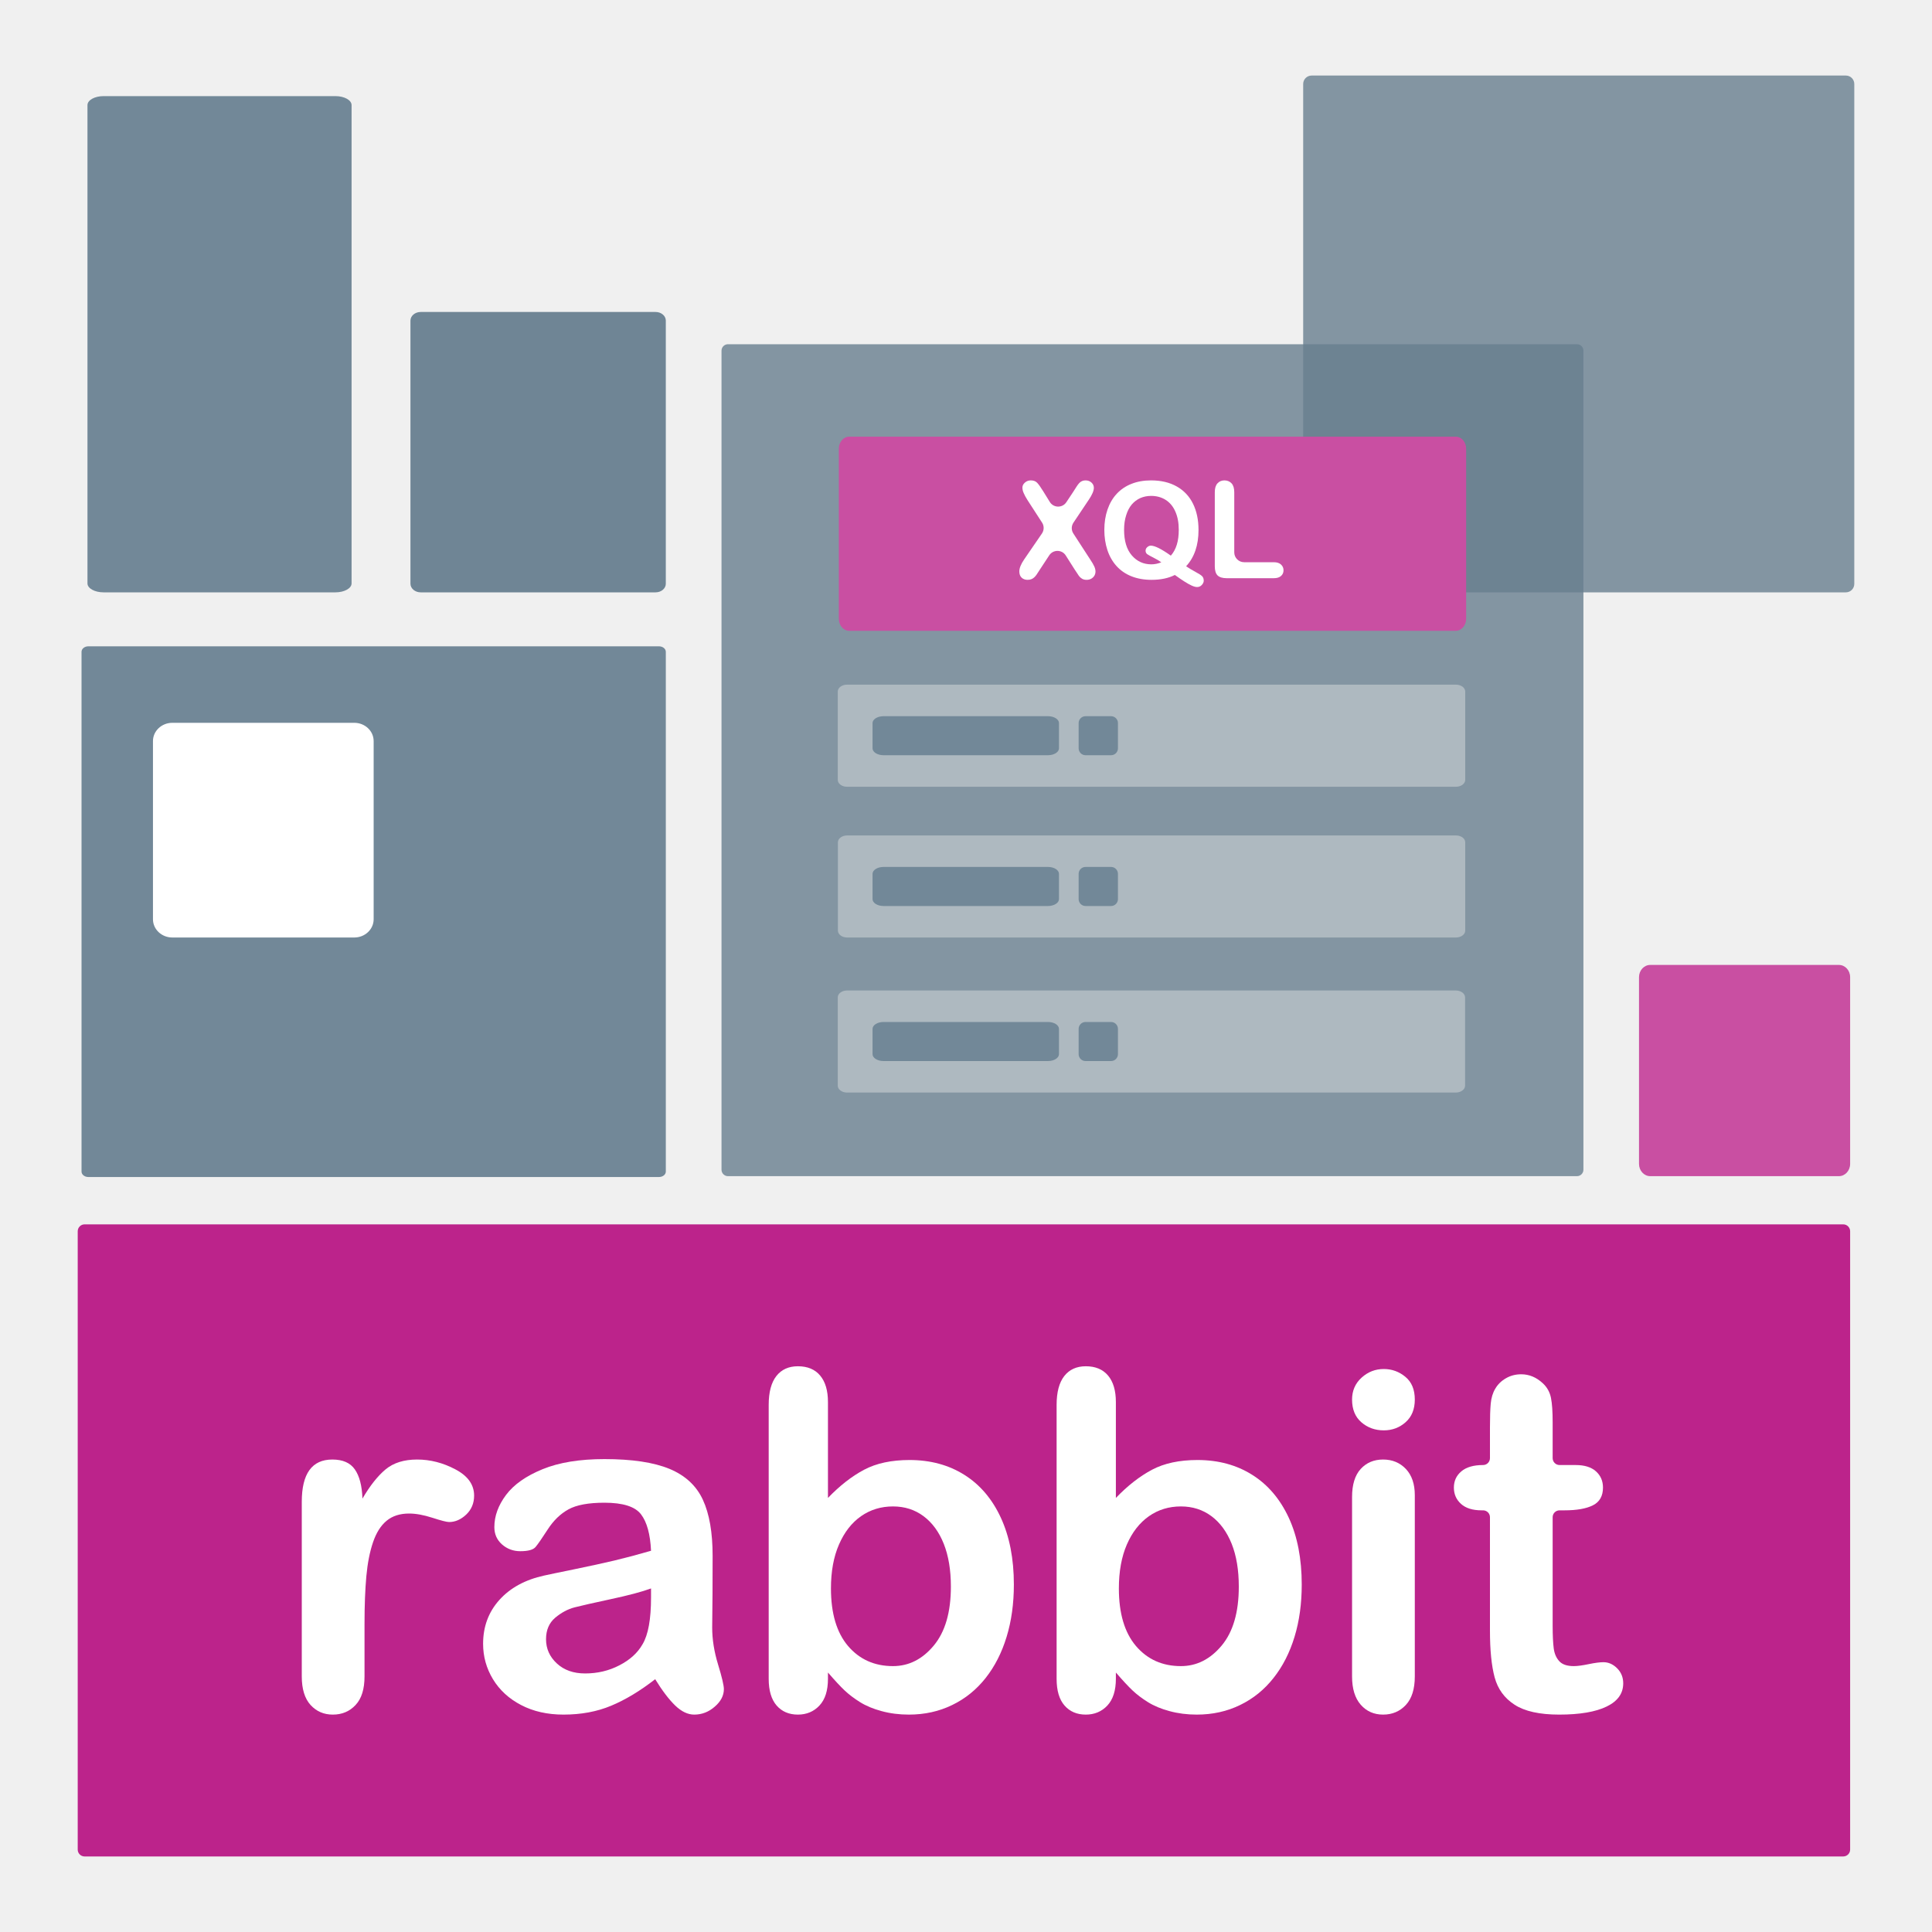
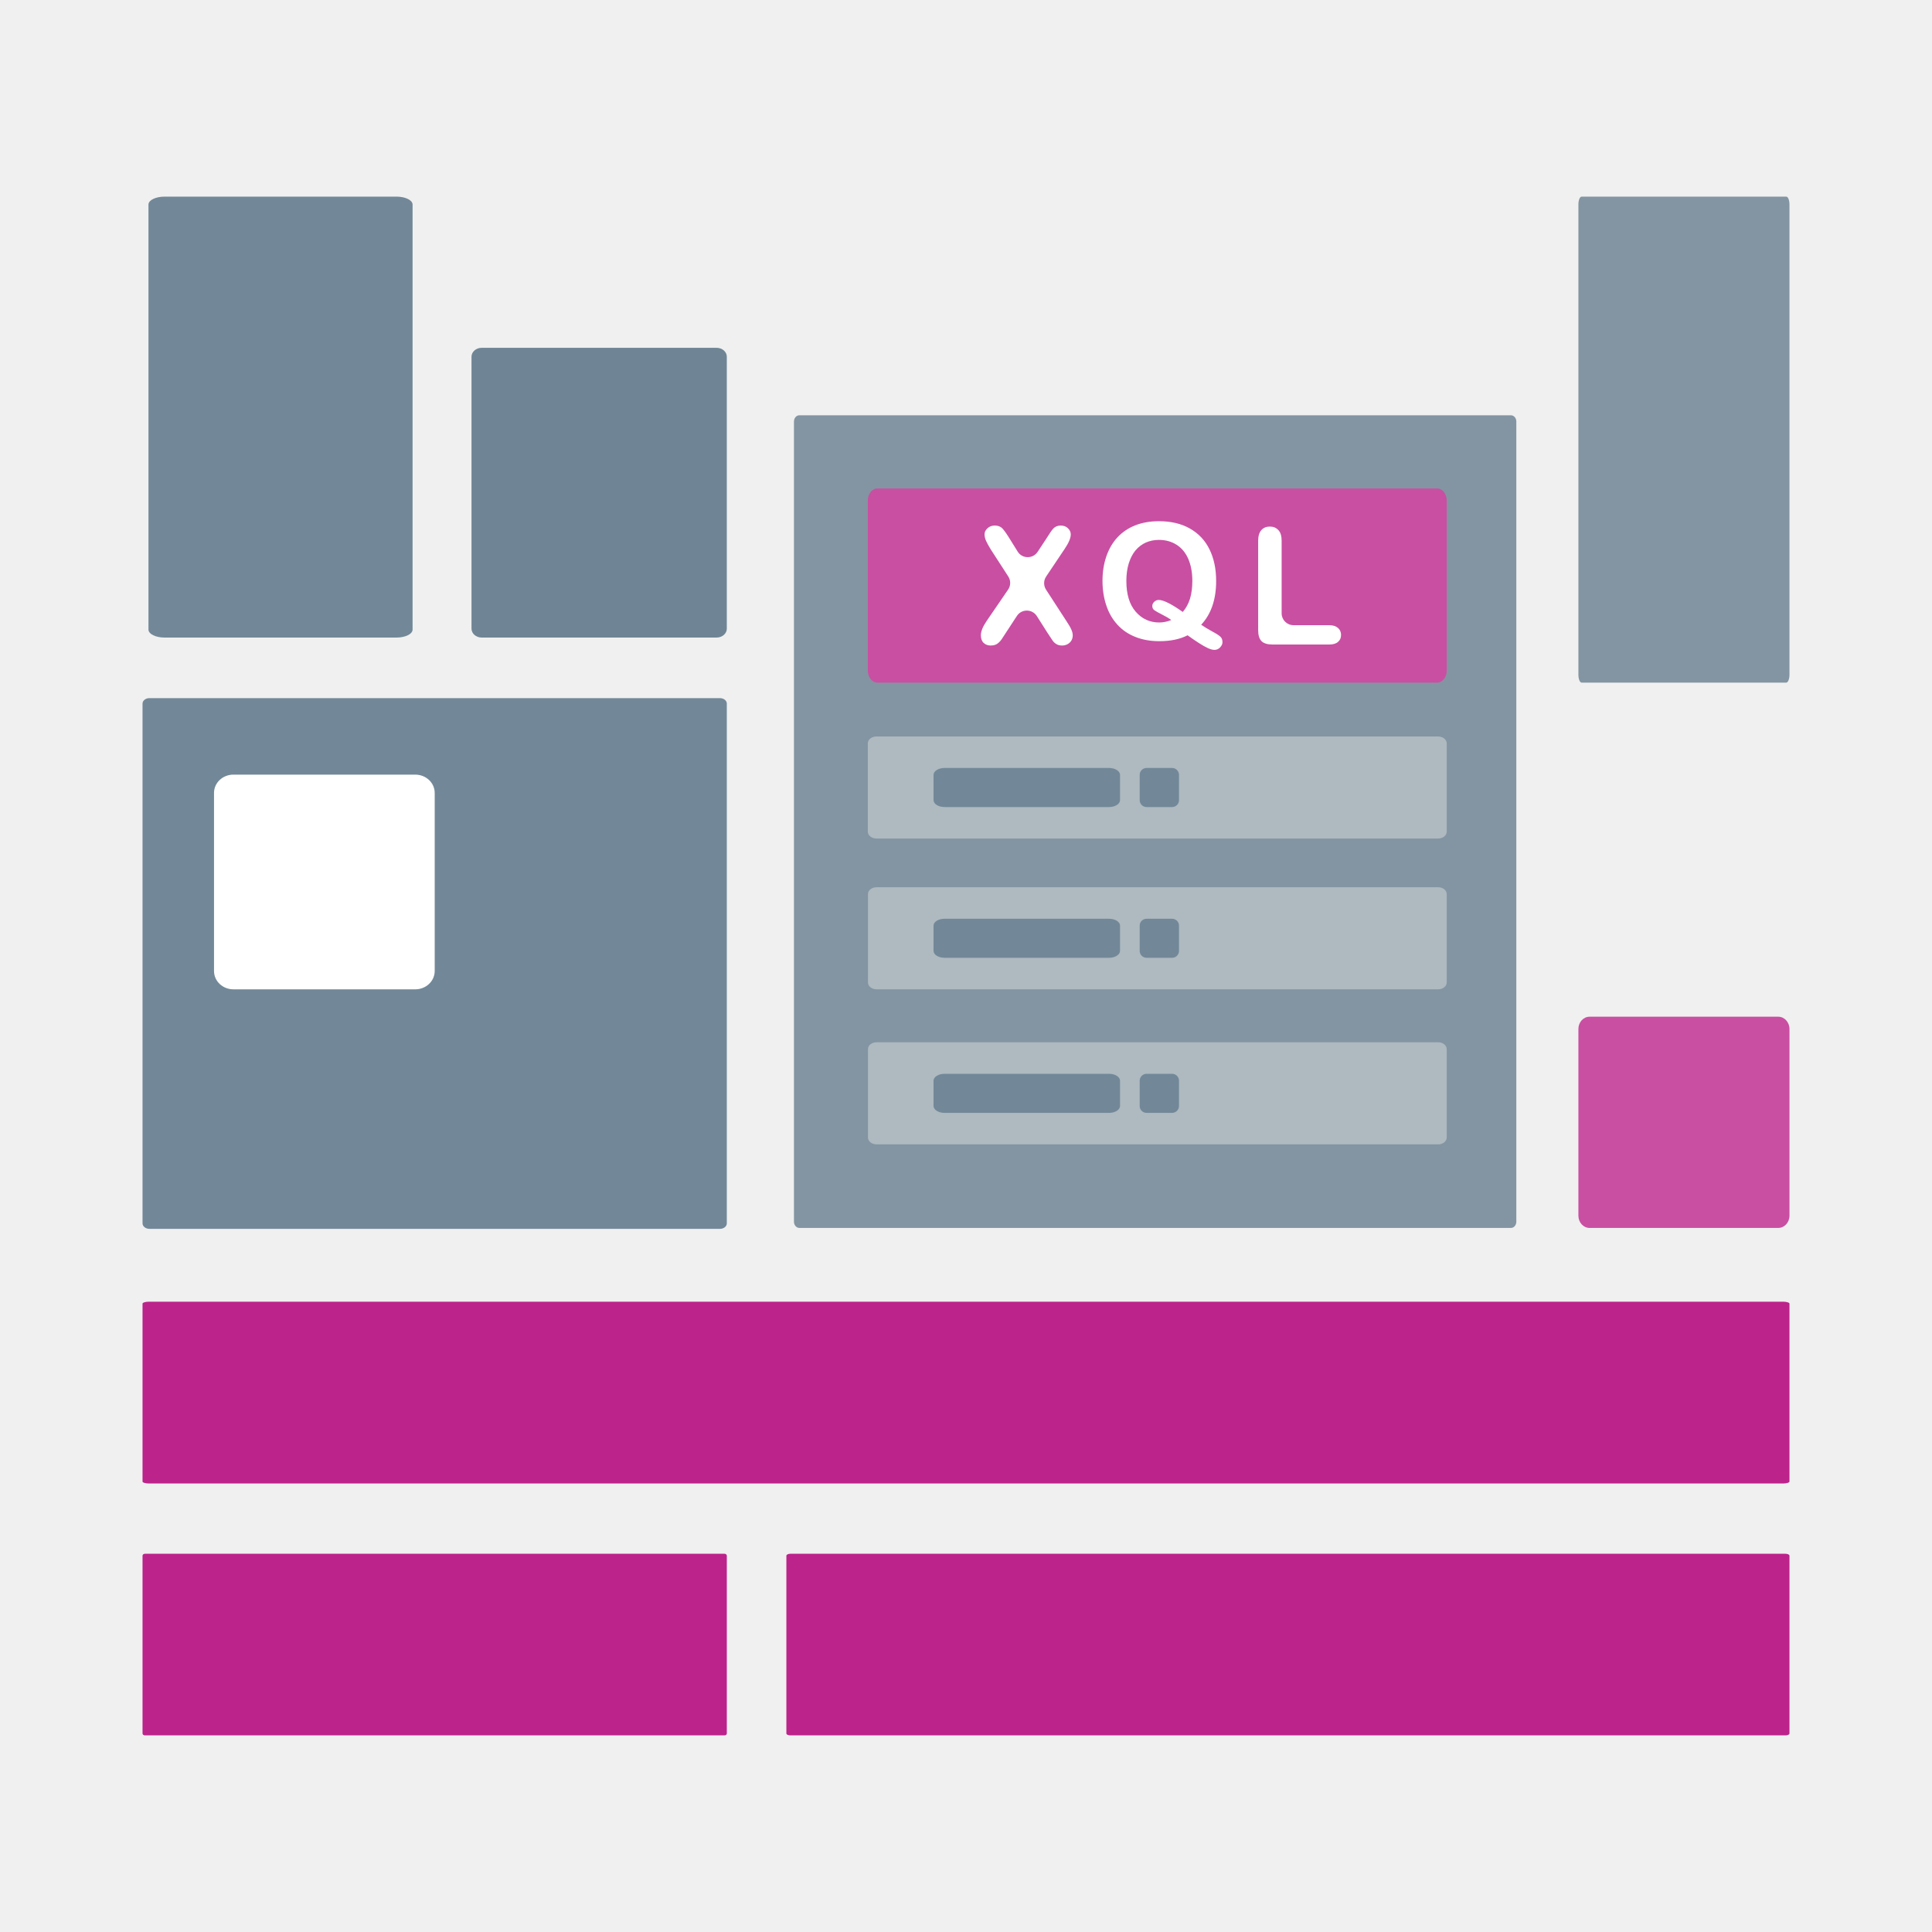
<svg xmlns="http://www.w3.org/2000/svg" height="40.0pt" stroke-miterlimit="10" style="fill-rule:nonzero;clip-rule:evenodd;stroke-linecap:round;stroke-linejoin:round;" version="1.1" viewBox="0 0 40 40" width="40.0pt" xml:space="preserve">
  <defs />
  <g id="图层-1">
-     <path d="M26.981 1.739C26.981 1.642 27.059 1.564 27.157 1.564L38.216 1.564C38.313 1.564 38.391 1.642 38.391 1.739L38.391 12.089C38.391 12.186 38.313 12.264 38.216 12.264L27.157 12.264C27.059 12.264 26.981 12.186 26.981 12.089L26.981 1.739Z" fill="#687f8f" fill-opacity="0.8" fill-rule="nonzero" opacity="1" stroke="none" />
-     <path d="M14.938 7.26C14.938 7.187 14.998 7.127 15.071 7.127L32.65 7.127C32.724 7.127 32.783 7.187 32.783 7.26L32.783 24.218C32.783 24.291 32.724 24.351 32.65 24.351L15.071 24.351C14.998 24.351 14.938 24.291 14.938 24.218L14.938 7.26Z" fill="#687f8f" fill-opacity="0.8" fill-rule="nonzero" opacity="1" stroke="none" />
-     <path d="M1.609 25.492C1.609 25.413 1.673 25.349 1.751 25.349L38.162 25.349C38.241 25.349 38.305 25.413 38.305 25.492L38.305 38.294C38.305 38.372 38.241 38.436 38.162 38.436L1.751 38.436C1.673 38.436 1.609 38.372 1.609 38.294L1.609 25.492Z" fill="#bc238b" fill-rule="nonzero" opacity="1" stroke="none" />
+     <path d="M32.679 4.236C32.679 4.144 32.709 4.071 32.746 4.071L36.982 4.071C37.019 4.071 37.049 4.144 37.049 4.236L37.049 13.967C37.049 14.059 37.019 14.133 36.982 14.133L32.746 14.133C32.709 14.133 32.679 14.059 32.679 13.967L32.679 4.236Z" fill="#687f8f" fill-opacity="0.8" fill-rule="nonzero" opacity="1" stroke="none" />
+     <path d="M16.438 8.727C16.438 8.656 16.488 8.598 16.549 8.598L31.283 8.598C31.344 8.598 31.394 8.656 31.394 8.727L31.394 25.294C31.394 25.365 31.344 25.423 31.283 25.423L16.549 25.423C16.488 25.423 16.438 25.365 16.438 25.294L16.438 8.727Z" fill="#687f8f" fill-opacity="0.8" fill-rule="nonzero" opacity="1" stroke="none" />
+     <path d="M2.951 26.991C2.951 26.969 3.01 26.95 3.084 26.95L36.916 26.95C36.99 26.95 37.049 26.969 37.049 26.991L37.049 30.673C37.049 30.695 36.99 30.714 36.916 30.714L3.084 30.714C3.01 30.714 2.951 30.695 2.951 30.673L2.951 26.991Z" fill="#bc238b" fill-rule="nonzero" opacity="1" stroke="none" />
+     <path d="M2.951 32.21C2.951 32.188 2.972 32.169 2.998 32.169L15.001 32.169C15.027 32.169 15.048 32.188 15.048 32.21L15.048 35.889C15.048 35.911 15.027 35.929 15.001 35.929L2.998 35.929C2.972 35.929 2.951 35.911 2.951 35.889L2.951 32.21Z" fill="#bc238b" fill-rule="nonzero" opacity="1" stroke="none" />
+     <path d="M16.281 32.21C16.281 32.188 16.317 32.169 16.362 32.169L36.968 32.169C37.013 32.169 37.049 32.188 37.049 32.21L37.049 35.889C37.049 35.911 37.013 35.929 36.968 35.929L16.362 35.929C16.317 35.929 16.281 35.911 16.281 35.889L16.281 32.21Z" fill="#bc238b" fill-rule="nonzero" opacity="1" stroke="none" />
+     <path d="M2.951 14.567C2.951 14.505 3.015 14.454 3.094 14.454L14.905 14.454C14.984 14.454 15.048 14.505 15.048 14.567L15.048 25.328C15.048 25.391 14.984 25.442 14.905 25.442L3.094 25.442C3.015 25.442 2.951 25.391 2.951 25.328L2.951 14.567Z" fill="#728898" fill-rule="nonzero" opacity="1" stroke="none" />
+     <path d="M17.97 18.512C17.97 18.433 18.049 18.369 18.148 18.369L29.776 18.369C29.874 18.369 29.953 18.433 29.953 18.512L29.953 20.34C29.953 20.419 29.874 20.483 29.776 20.483L18.148 20.483C18.049 20.483 17.97 20.419 17.97 20.34L17.97 18.512Z" fill="#aeb9c0" fill-rule="nonzero" opacity="1" stroke="none" />
+     <path d="M17.97 21.722C17.97 21.643 18.049 21.579 18.148 21.579L29.776 21.579C29.874 21.579 29.953 21.643 29.953 21.722L29.953 23.55C29.953 23.629 29.874 23.693 29.776 23.693L18.148 23.693C18.049 23.693 17.97 23.629 17.97 23.55L17.97 21.722Z" fill="#aeb9c0" fill-rule="nonzero" opacity="1" stroke="none" />
+     <path d="M17.967 15.39C17.967 15.312 18.047 15.248 18.145 15.248L29.776 15.248C29.874 15.248 29.953 15.312 29.953 15.39L29.953 17.218C29.953 17.297 29.874 17.361 29.776 17.361L18.145 17.361C18.047 17.361 17.967 17.297 17.967 17.218L17.967 15.39Z" fill="#aeb9c0" fill-rule="nonzero" opacity="1" stroke="none" />
+     <path d="M3.074 4.235C3.074 4.144 3.223 4.071 3.407 4.071L8.209 4.071C8.393 4.071 8.542 4.144 8.542 4.235L8.542 13.035C8.542 13.126 8.393 13.2 8.209 13.2L3.407 13.2C3.223 13.2 3.074 13.126 3.074 13.035L3.074 4.235Z" fill="#728898" fill-rule="nonzero" opacity="1" stroke="none" />
+     <path d="M17.967 10.362C17.967 10.225 18.056 10.113 18.166 10.113L29.755 10.113C29.864 10.113 29.953 10.225 29.953 10.362L29.953 13.883C29.953 14.021 29.864 14.133 29.755 14.133L18.166 14.133C18.056 14.133 17.967 14.021 17.967 13.883L17.967 10.362Z" fill="#c94fa2" fill-rule="nonzero" opacity="1" stroke="none" />
    <g opacity="1">
-       <path d="M7.547 33.624L7.547 34.709C7.547 34.972 7.485 35.17 7.361 35.301C7.238 35.433 7.081 35.499 6.891 35.499C6.703 35.499 6.55 35.432 6.429 35.299C6.309 35.166 6.248 34.969 6.248 34.709L6.248 31.093C6.248 30.51 6.459 30.218 6.881 30.218C7.097 30.218 7.252 30.286 7.347 30.423C7.442 30.559 7.495 30.76 7.504 31.027C7.66 30.76 7.819 30.559 7.982 30.423C8.146 30.286 8.364 30.218 8.636 30.218C8.909 30.218 9.174 30.286 9.431 30.423C9.688 30.559 9.816 30.74 9.816 30.965C9.816 31.123 9.761 31.254 9.652 31.358C9.543 31.46 9.425 31.512 9.298 31.512C9.25 31.512 9.135 31.483 8.953 31.424C8.77 31.365 8.609 31.336 8.47 31.336C8.28 31.336 8.124 31.386 8.004 31.486C7.883 31.586 7.79 31.734 7.723 31.931C7.656 32.127 7.61 32.361 7.585 32.632C7.56 32.904 7.547 33.234 7.547 33.624Z" fill="#ffffff" fill-rule="nonzero" opacity="1" stroke="none" />
-       <path d="M13.565 34.766C13.251 35.01 12.947 35.193 12.654 35.315C12.36 35.438 12.031 35.499 11.667 35.499C11.334 35.499 11.041 35.433 10.789 35.301C10.537 35.17 10.343 34.991 10.206 34.766C10.07 34.541 10.002 34.297 10.002 34.033C10.002 33.678 10.114 33.375 10.339 33.125C10.565 32.874 10.874 32.706 11.267 32.62C11.35 32.601 11.554 32.559 11.881 32.492C12.207 32.425 12.487 32.364 12.72 32.309C12.954 32.253 13.207 32.186 13.479 32.107C13.463 31.764 13.394 31.513 13.272 31.353C13.15 31.192 12.897 31.112 12.514 31.112C12.184 31.112 11.935 31.158 11.769 31.25C11.602 31.342 11.46 31.48 11.341 31.664C11.222 31.848 11.138 31.969 11.089 32.028C11.04 32.087 10.934 32.116 10.772 32.116C10.627 32.116 10.5 32.069 10.394 31.976C10.288 31.882 10.235 31.763 10.235 31.617C10.235 31.388 10.316 31.166 10.477 30.951C10.639 30.735 10.891 30.558 11.234 30.418C11.576 30.278 12.003 30.209 12.514 30.209C13.084 30.209 13.533 30.276 13.86 30.411C14.186 30.546 14.417 30.759 14.552 31.051C14.687 31.342 14.754 31.729 14.754 32.211C14.754 32.516 14.753 32.774 14.752 32.987C14.75 33.199 14.748 33.436 14.745 33.696C14.745 33.94 14.785 34.194 14.866 34.459C14.947 34.724 14.987 34.895 14.987 34.971C14.987 35.104 14.925 35.225 14.799 35.334C14.674 35.444 14.532 35.499 14.373 35.499C14.24 35.499 14.109 35.436 13.979 35.311C13.849 35.185 13.711 35.004 13.565 34.766ZM13.479 32.887C13.289 32.957 13.012 33.03 12.649 33.108C12.286 33.186 12.035 33.243 11.895 33.279C11.755 33.316 11.622 33.387 11.495 33.493C11.369 33.6 11.305 33.748 11.305 33.938C11.305 34.135 11.38 34.302 11.529 34.44C11.678 34.578 11.873 34.647 12.114 34.647C12.371 34.647 12.608 34.591 12.825 34.478C13.042 34.366 13.202 34.221 13.303 34.043C13.421 33.846 13.479 33.523 13.479 33.072L13.479 32.887Z" fill="#ffffff" fill-rule="nonzero" opacity="1" stroke="none" />
-       <path d="M17.142 29.029L17.142 31.013C17.386 30.759 17.635 30.565 17.889 30.43C18.143 30.295 18.457 30.228 18.831 30.228C19.262 30.228 19.641 30.33 19.966 30.535C20.291 30.739 20.543 31.036 20.722 31.424C20.901 31.812 20.991 32.273 20.991 32.806C20.991 33.199 20.941 33.56 20.841 33.888C20.741 34.217 20.596 34.501 20.406 34.742C20.215 34.983 19.985 35.17 19.713 35.301C19.442 35.433 19.143 35.499 18.817 35.499C18.617 35.499 18.429 35.475 18.253 35.427C18.077 35.38 17.927 35.317 17.803 35.239C17.68 35.162 17.574 35.081 17.487 34.999C17.4 34.917 17.285 34.793 17.142 34.628L17.142 34.757C17.142 35.001 17.084 35.185 16.966 35.311C16.849 35.436 16.7 35.499 16.519 35.499C16.335 35.499 16.188 35.436 16.079 35.311C15.97 35.185 15.915 35.001 15.915 34.757L15.915 29.086C15.915 28.823 15.968 28.624 16.074 28.489C16.18 28.354 16.329 28.287 16.519 28.287C16.719 28.287 16.873 28.351 16.98 28.479C17.088 28.608 17.142 28.791 17.142 29.029ZM17.204 32.887C17.204 33.404 17.322 33.801 17.558 34.079C17.795 34.356 18.105 34.495 18.488 34.495C18.815 34.495 19.097 34.353 19.333 34.069C19.569 33.785 19.687 33.379 19.687 32.849C19.687 32.506 19.638 32.211 19.54 31.964C19.442 31.717 19.302 31.526 19.121 31.391C18.94 31.256 18.73 31.189 18.488 31.189C18.241 31.189 18.021 31.256 17.827 31.391C17.634 31.526 17.482 31.721 17.371 31.976C17.259 32.231 17.204 32.535 17.204 32.887Z" fill="#ffffff" fill-rule="nonzero" opacity="1" stroke="none" />
-       <path d="M23.103 29.029L23.103 31.013C23.347 30.759 23.596 30.565 23.85 30.43C24.104 30.295 24.418 30.228 24.792 30.228C25.223 30.228 25.601 30.33 25.926 30.535C26.251 30.739 26.503 31.036 26.683 31.424C26.862 31.812 26.951 32.273 26.951 32.806C26.951 33.199 26.902 33.56 26.802 33.888C26.702 34.217 26.557 34.501 26.366 34.742C26.176 34.983 25.945 35.17 25.674 35.301C25.403 35.433 25.104 35.499 24.777 35.499C24.578 35.499 24.39 35.475 24.214 35.427C24.038 35.38 23.888 35.317 23.764 35.239C23.64 35.162 23.535 35.081 23.448 34.999C23.361 34.917 23.246 34.793 23.103 34.628L23.103 34.757C23.103 35.001 23.044 35.185 22.927 35.311C22.81 35.436 22.66 35.499 22.48 35.499C22.296 35.499 22.149 35.436 22.04 35.311C21.93 35.185 21.876 35.001 21.876 34.757L21.876 29.086C21.876 28.823 21.929 28.624 22.035 28.489C22.141 28.354 22.29 28.287 22.48 28.287C22.68 28.287 22.833 28.351 22.941 28.479C23.049 28.608 23.103 28.791 23.103 29.029ZM23.165 32.887C23.165 33.404 23.283 33.801 23.519 34.079C23.756 34.356 24.066 34.495 24.449 34.495C24.776 34.495 25.057 34.353 25.294 34.069C25.53 33.785 25.648 33.379 25.648 32.849C25.648 32.506 25.599 32.211 25.501 31.964C25.402 31.717 25.263 31.526 25.082 31.391C24.901 31.256 24.69 31.189 24.449 31.189C24.202 31.189 23.981 31.256 23.788 31.391C23.595 31.526 23.442 31.721 23.331 31.976C23.22 32.231 23.165 32.535 23.165 32.887Z" fill="#ffffff" fill-rule="nonzero" opacity="1" stroke="none" />
-       <path d="M29.292 30.956L29.292 34.709C29.292 34.969 29.23 35.166 29.107 35.299C28.983 35.432 28.826 35.499 28.636 35.499C28.445 35.499 28.291 35.43 28.172 35.294C28.053 35.158 27.993 34.963 27.993 34.709L27.993 30.994C27.993 30.737 28.053 30.543 28.172 30.413C28.291 30.283 28.445 30.218 28.636 30.218C28.826 30.218 28.983 30.283 29.107 30.413C29.23 30.543 29.292 30.724 29.292 30.956ZM28.65 29.614C28.469 29.614 28.314 29.558 28.186 29.447C28.058 29.336 27.993 29.18 27.993 28.976C27.993 28.793 28.059 28.641 28.191 28.522C28.322 28.403 28.475 28.344 28.65 28.344C28.818 28.344 28.967 28.398 29.097 28.506C29.227 28.613 29.292 28.77 29.292 28.976C29.292 29.176 29.229 29.332 29.102 29.445C28.975 29.558 28.824 29.614 28.65 29.614Z" fill="#ffffff" fill-rule="nonzero" opacity="1" stroke="none" />
-       <path d="M30.705 30.332L30.705 30.332C30.784 30.332 30.848 30.268 30.848 30.189L30.848 29.552C30.848 29.343 30.853 29.179 30.864 29.06C30.875 28.941 30.906 28.838 30.957 28.753C31.008 28.664 31.081 28.592 31.176 28.537C31.271 28.481 31.377 28.453 31.495 28.453C31.66 28.453 31.809 28.515 31.942 28.639C32.031 28.721 32.087 28.822 32.111 28.941C32.135 29.06 32.146 29.229 32.146 29.447L32.146 30.189C32.146 30.268 32.21 30.332 32.289 30.332L32.622 30.332C32.806 30.332 32.946 30.376 33.043 30.463C33.14 30.55 33.188 30.662 33.188 30.799C33.188 30.973 33.119 31.095 32.981 31.165C32.843 31.235 32.646 31.27 32.389 31.27L32.289 31.27C32.21 31.27 32.146 31.333 32.146 31.412L32.146 33.657C32.146 33.861 32.154 34.017 32.168 34.126C32.182 34.236 32.22 34.324 32.282 34.392C32.344 34.461 32.444 34.495 32.584 34.495C32.66 34.495 32.763 34.481 32.893 34.454C33.023 34.427 33.125 34.414 33.198 34.414C33.302 34.414 33.397 34.456 33.481 34.54C33.565 34.624 33.607 34.728 33.607 34.852C33.607 35.061 33.493 35.221 33.264 35.332C33.036 35.443 32.708 35.499 32.28 35.499C31.874 35.499 31.566 35.43 31.357 35.294C31.147 35.158 31.01 34.969 30.945 34.728C30.88 34.487 30.848 34.165 30.848 33.762L30.848 31.412C30.848 31.333 30.784 31.27 30.705 31.27L30.676 31.27C30.489 31.27 30.346 31.225 30.248 31.136C30.15 31.047 30.101 30.935 30.101 30.799C30.101 30.662 30.152 30.55 30.255 30.463C30.358 30.376 30.508 30.332 30.705 30.332Z" fill="#ffffff" fill-rule="nonzero" opacity="1" stroke="none" />
+       <path d="M20.427 12.857L20.872 12.207C20.928 12.125 20.929 12.018 20.875 11.935L20.512 11.374C20.47 11.306 20.438 11.248 20.416 11.2C20.395 11.151 20.384 11.105 20.384 11.06C20.384 11.014 20.405 10.973 20.446 10.936C20.487 10.899 20.537 10.881 20.596 10.881C20.663 10.881 20.716 10.901 20.754 10.941C20.791 10.981 20.844 11.055 20.91 11.163L21.069 11.419C21.163 11.572 21.384 11.575 21.483 11.425L21.656 11.163C21.688 11.114 21.715 11.072 21.737 11.037C21.759 11.002 21.781 10.973 21.802 10.95C21.822 10.927 21.846 10.91 21.871 10.898C21.897 10.887 21.927 10.881 21.96 10.881C22.022 10.881 22.072 10.899 22.11 10.936C22.149 10.973 22.169 11.016 22.169 11.066C22.169 11.139 22.127 11.239 22.043 11.364L21.659 11.937C21.604 12.019 21.604 12.126 21.657 12.208L22.078 12.857C22.124 12.926 22.158 12.983 22.178 13.028C22.199 13.073 22.21 13.116 22.21 13.157C22.21 13.195 22.2 13.23 22.182 13.262C22.163 13.293 22.137 13.318 22.103 13.337C22.069 13.355 22.031 13.365 21.988 13.365C21.942 13.365 21.904 13.355 21.872 13.336C21.84 13.317 21.815 13.293 21.795 13.265C21.775 13.236 21.739 13.181 21.685 13.099L21.467 12.756C21.371 12.605 21.152 12.603 21.054 12.752L20.814 13.119C20.779 13.174 20.754 13.212 20.739 13.234C20.724 13.255 20.707 13.277 20.686 13.297C20.665 13.318 20.641 13.335 20.612 13.347C20.584 13.359 20.55 13.365 20.512 13.365C20.453 13.365 20.404 13.347 20.366 13.311C20.327 13.275 20.308 13.222 20.308 13.153C20.308 13.072 20.347 12.974 20.427 12.857Z" fill="#ffffff" fill-rule="nonzero" opacity="1" stroke="none" />
+       <path d="M24.869 12.935C24.94 12.984 25.018 13.03 25.102 13.076C25.186 13.121 25.242 13.157 25.269 13.184C25.297 13.21 25.31 13.248 25.31 13.298C25.31 13.333 25.294 13.367 25.262 13.403C25.23 13.437 25.19 13.455 25.145 13.455C25.108 13.455 25.062 13.443 25.009 13.419C24.956 13.395 24.894 13.36 24.823 13.314C24.751 13.268 24.673 13.215 24.588 13.153C24.429 13.234 24.235 13.275 24.004 13.275C23.818 13.275 23.65 13.245 23.502 13.185C23.354 13.126 23.23 13.04 23.13 12.928C23.029 12.816 22.953 12.683 22.903 12.529C22.852 12.375 22.826 12.207 22.826 12.026C22.826 11.842 22.853 11.672 22.906 11.518C22.959 11.364 23.036 11.233 23.136 11.125C23.237 11.017 23.359 10.934 23.503 10.877C23.647 10.82 23.811 10.791 23.994 10.791C24.244 10.791 24.457 10.841 24.636 10.943C24.814 11.044 24.95 11.187 25.041 11.373C25.133 11.56 25.179 11.778 25.179 12.03C25.179 12.411 25.076 12.713 24.869 12.935ZM24.488 12.67C24.555 12.592 24.605 12.501 24.638 12.395C24.67 12.289 24.686 12.166 24.686 12.026C24.686 11.85 24.657 11.698 24.601 11.569C24.544 11.44 24.463 11.343 24.357 11.277C24.252 11.211 24.131 11.178 23.994 11.178C23.897 11.178 23.808 11.196 23.725 11.232C23.643 11.269 23.572 11.322 23.512 11.392C23.453 11.462 23.406 11.551 23.371 11.66C23.337 11.769 23.32 11.891 23.32 12.026C23.32 12.303 23.384 12.515 23.513 12.664C23.642 12.813 23.805 12.888 24.001 12.888C24.082 12.888 24.165 12.871 24.25 12.837C24.199 12.799 24.135 12.761 24.058 12.723C23.981 12.684 23.928 12.655 23.9 12.634C23.871 12.613 23.857 12.584 23.857 12.546C23.857 12.513 23.871 12.484 23.898 12.459C23.925 12.434 23.955 12.421 23.988 12.421C24.087 12.421 24.254 12.504 24.488 12.67Z" fill="#ffffff" fill-rule="nonzero" opacity="1" stroke="none" />
+       <path d="M26.535 11.196L26.535 12.699C26.535 12.834 26.645 12.944 26.781 12.944L27.521 12.944C27.6 12.944 27.66 12.964 27.703 13.002C27.745 13.04 27.765 13.088 27.765 13.146C27.765 13.205 27.745 13.253 27.703 13.289C27.662 13.326 27.601 13.344 27.521 13.344L26.347 13.344C26.241 13.344 26.165 13.321 26.118 13.274C26.072 13.227 26.049 13.151 26.049 13.046L26.049 11.196C26.049 11.098 26.071 11.024 26.115 10.975C26.159 10.926 26.218 10.902 26.29 10.902C26.363 10.902 26.422 10.926 26.467 10.975C26.513 11.023 26.535 11.097 26.535 11.196Z" fill="#ffffff" fill-rule="nonzero" opacity="1" stroke="none" />
    </g>
-     <path d="M1.688 13.495C1.688 13.432 1.752 13.381 1.83 13.381L13.642 13.381C13.721 13.381 13.785 13.432 13.785 13.495L13.785 24.256C13.785 24.319 13.721 24.369 13.642 24.369L1.83 24.369C1.752 24.369 1.688 24.319 1.688 24.256L1.688 13.495Z" fill="#728898" fill-rule="nonzero" opacity="1" stroke="none" />
-     <path d="M17.348 17.439C17.348 17.36 17.434 17.297 17.54 17.297L30.143 17.297C30.25 17.297 30.336 17.36 30.336 17.439L30.336 19.267C30.336 19.346 30.25 19.41 30.143 19.41L17.54 19.41C17.434 19.41 17.348 19.346 17.348 19.267L17.348 17.439Z" fill="#aeb9c0" fill-rule="nonzero" opacity="1" stroke="none" />
-     <path d="M17.345 20.65C17.345 20.571 17.431 20.507 17.537 20.507L30.141 20.507C30.247 20.507 30.333 20.571 30.333 20.65L30.333 22.478C30.333 22.556 30.247 22.62 30.141 22.62L17.537 22.62C17.431 22.62 17.345 22.556 17.345 22.478L17.345 20.65Z" fill="#aeb9c0" fill-rule="nonzero" opacity="1" stroke="none" />
-     <path d="M17.345 14.318C17.345 14.239 17.431 14.175 17.537 14.175L30.143 14.175C30.25 14.175 30.336 14.239 30.336 14.318L30.336 16.146C30.336 16.225 30.25 16.289 30.143 16.289L17.537 16.289C17.431 16.289 17.345 16.225 17.345 16.146L17.345 14.318Z" fill="#aeb9c0" fill-rule="nonzero" opacity="1" stroke="none" />
-     <path d="M1.811 2.176C1.811 2.073 1.96 1.99 2.144 1.99L6.945 1.99C7.129 1.99 7.279 2.073 7.279 2.176L7.279 12.079C7.279 12.181 7.129 12.264 6.945 12.264L2.144 12.264C1.96 12.264 1.811 12.181 1.811 12.079L1.811 2.176Z" fill="#728898" fill-rule="nonzero" opacity="1" stroke="none" />
-     <path d="M17.367 9.29C17.367 9.152 17.463 9.041 17.582 9.041L30.14 9.041C30.259 9.041 30.355 9.152 30.355 9.29L30.355 12.811C30.355 12.948 30.259 13.06 30.14 13.06L17.582 13.06C17.463 13.06 17.367 12.948 17.367 12.811L17.367 9.29Z" fill="#c94fa2" fill-rule="nonzero" opacity="1" stroke="none" />
-     <g opacity="1">
-       <path d="M21.203 11.584L21.572 11.046C21.618 10.978 21.62 10.889 21.575 10.82L21.274 10.355C21.239 10.299 21.212 10.251 21.195 10.21C21.177 10.17 21.168 10.132 21.168 10.094C21.168 10.056 21.185 10.022 21.219 9.992C21.253 9.961 21.294 9.946 21.343 9.946C21.399 9.946 21.443 9.963 21.474 9.996C21.505 10.029 21.549 10.09 21.604 10.18L21.735 10.392C21.813 10.519 21.996 10.521 22.078 10.397L22.222 10.18C22.248 10.139 22.27 10.104 22.289 10.075C22.308 10.046 22.325 10.022 22.343 10.003C22.36 9.984 22.379 9.97 22.4 9.961C22.422 9.951 22.446 9.946 22.474 9.946C22.525 9.946 22.566 9.961 22.599 9.992C22.631 10.022 22.647 10.058 22.647 10.1C22.647 10.161 22.612 10.243 22.542 10.347L22.224 10.822C22.179 10.89 22.178 10.978 22.223 11.046L22.572 11.584C22.61 11.641 22.638 11.688 22.655 11.726C22.672 11.763 22.681 11.799 22.681 11.832C22.681 11.864 22.673 11.893 22.658 11.919C22.642 11.945 22.62 11.966 22.592 11.982C22.564 11.997 22.533 12.005 22.497 12.005C22.459 12.005 22.427 11.997 22.401 11.981C22.375 11.965 22.353 11.945 22.337 11.922C22.321 11.899 22.291 11.853 22.246 11.785L22.065 11.5C21.986 11.375 21.804 11.374 21.723 11.498L21.524 11.801C21.495 11.847 21.474 11.878 21.462 11.896C21.45 11.914 21.435 11.932 21.418 11.949C21.401 11.966 21.38 11.98 21.357 11.99C21.333 12 21.306 12.005 21.274 12.005C21.225 12.005 21.184 11.99 21.152 11.96C21.12 11.93 21.104 11.887 21.104 11.83C21.104 11.763 21.137 11.681 21.203 11.584Z" fill="#ffffff" fill-rule="nonzero" opacity="1" stroke="none" />
-       <path d="M24.557 11.724C24.616 11.764 24.68 11.802 24.75 11.84C24.82 11.877 24.866 11.907 24.889 11.93C24.911 11.952 24.922 11.983 24.922 12.024C24.922 12.053 24.909 12.082 24.882 12.111C24.856 12.14 24.823 12.154 24.785 12.154C24.755 12.154 24.717 12.144 24.673 12.124C24.629 12.104 24.578 12.075 24.518 12.037C24.459 11.999 24.394 11.955 24.324 11.904C24.192 11.971 24.031 12.005 23.84 12.005C23.686 12.005 23.547 11.98 23.424 11.931C23.301 11.882 23.198 11.81 23.115 11.718C23.032 11.625 22.969 11.515 22.927 11.387C22.885 11.259 22.864 11.12 22.864 10.97C22.864 10.817 22.886 10.677 22.93 10.549C22.974 10.422 23.037 10.313 23.121 10.223C23.204 10.134 23.305 10.065 23.425 10.018C23.544 9.97 23.68 9.946 23.832 9.946C24.038 9.946 24.216 9.988 24.364 10.072C24.512 10.156 24.624 10.275 24.7 10.429C24.776 10.583 24.814 10.765 24.814 10.973C24.814 11.289 24.728 11.539 24.557 11.724ZM24.241 11.504C24.297 11.44 24.338 11.364 24.365 11.276C24.392 11.188 24.405 11.086 24.405 10.97C24.405 10.824 24.382 10.698 24.334 10.591C24.288 10.485 24.22 10.404 24.133 10.349C24.046 10.294 23.945 10.267 23.832 10.267C23.752 10.267 23.677 10.282 23.609 10.312C23.54 10.343 23.482 10.387 23.432 10.445C23.383 10.503 23.344 10.577 23.316 10.667C23.287 10.757 23.273 10.858 23.273 10.97C23.273 11.199 23.326 11.375 23.433 11.499C23.54 11.623 23.675 11.684 23.838 11.684C23.905 11.684 23.973 11.67 24.044 11.642C24.001 11.611 23.948 11.579 23.884 11.547C23.821 11.516 23.777 11.491 23.753 11.474C23.73 11.457 23.718 11.432 23.718 11.401C23.718 11.373 23.729 11.349 23.752 11.329C23.775 11.308 23.799 11.297 23.827 11.297C23.909 11.297 24.047 11.366 24.241 11.504Z" fill="#ffffff" fill-rule="nonzero" opacity="1" stroke="none" />
-       <path d="M25.554 10.191L25.554 11.436C25.554 11.548 25.645 11.64 25.758 11.64L26.371 11.64C26.436 11.64 26.486 11.655 26.521 11.687C26.556 11.719 26.574 11.759 26.574 11.807C26.574 11.856 26.556 11.895 26.522 11.925C26.488 11.956 26.437 11.971 26.371 11.971L25.398 11.971C25.31 11.971 25.247 11.951 25.208 11.913C25.17 11.874 25.151 11.811 25.151 11.724L25.151 10.191C25.151 10.109 25.169 10.048 25.206 10.008C25.242 9.967 25.291 9.946 25.35 9.946C25.411 9.946 25.46 9.967 25.498 10.007C25.535 10.047 25.554 10.108 25.554 10.191Z" fill="#ffffff" fill-rule="nonzero" opacity="1" stroke="none" />
-     </g>
-     <path d="M33.934 20.231C33.934 20.091 34.038 19.978 34.166 19.978L38.073 19.978C38.201 19.978 38.305 20.091 38.305 20.231L38.305 24.097C38.305 24.237 38.201 24.351 38.073 24.351L34.166 24.351C34.038 24.351 33.934 24.237 33.934 24.097L33.934 20.231Z" fill="#c94fa2" fill-rule="nonzero" opacity="1" stroke="none" />
-     <path d="M8.498 6.638C8.498 6.539 8.593 6.459 8.71 6.459L13.573 6.459C13.69 6.459 13.785 6.539 13.785 6.638L13.785 12.085C13.785 12.184 13.69 12.264 13.573 12.264L8.71 12.264C8.593 12.264 8.498 12.184 8.498 12.085L8.498 6.638Z" fill="#4f6b7e" fill-opacity="0.8" fill-rule="nonzero" opacity="1" stroke="none" />
-     <path d="M3.167 15.343C3.167 15.134 3.347 14.965 3.568 14.965L7.335 14.965C7.556 14.965 7.736 15.134 7.736 15.343L7.736 19.032C7.736 19.241 7.556 19.41 7.335 19.41L3.568 19.41C3.347 19.41 3.167 19.241 3.167 19.032L3.167 15.343Z" fill="#ffffff" fill-rule="nonzero" opacity="1" stroke="none" />
-     <path d="M18.065 14.97C18.065 14.892 18.167 14.828 18.293 14.828L21.697 14.828C21.823 14.828 21.925 14.892 21.925 14.97L21.925 15.493C21.925 15.572 21.823 15.636 21.697 15.636L18.293 15.636C18.167 15.636 18.065 15.572 18.065 15.493L18.065 14.97Z" fill="#728898" fill-rule="nonzero" opacity="1" stroke="none" />
-     <path d="M18.065 18.092C18.065 18.013 18.167 17.949 18.293 17.949L21.697 17.949C21.823 17.949 21.925 18.013 21.925 18.092L21.925 18.615C21.925 18.694 21.823 18.758 21.697 18.758L18.293 18.758C18.167 18.758 18.065 18.694 18.065 18.615L18.065 18.092Z" fill="#728898" fill-rule="nonzero" opacity="1" stroke="none" />
-     <path d="M18.065 21.302C18.065 21.223 18.167 21.159 18.293 21.159L21.697 21.159C21.823 21.159 21.925 21.223 21.925 21.302L21.925 21.825C21.925 21.904 21.823 21.968 21.697 21.968L18.293 21.968C18.167 21.968 18.065 21.904 18.065 21.825L18.065 21.302Z" fill="#728898" fill-rule="nonzero" opacity="1" stroke="none" />
-     <path d="M22.332 14.97C22.332 14.892 22.396 14.828 22.475 14.828L23.003 14.828C23.082 14.828 23.146 14.892 23.146 14.97L23.146 15.493C23.146 15.572 23.082 15.636 23.003 15.636L22.475 15.636C22.396 15.636 22.332 15.572 22.332 15.493L22.332 14.97Z" fill="#728898" fill-rule="nonzero" opacity="1" stroke="none" />
-     <path d="M22.332 18.092C22.332 18.013 22.396 17.949 22.475 17.949L23.003 17.949C23.082 17.949 23.146 18.013 23.146 18.092L23.146 18.615C23.146 18.694 23.082 18.758 23.003 18.758L22.475 18.758C22.396 18.758 22.332 18.694 22.332 18.615L22.332 18.092Z" fill="#728898" fill-rule="nonzero" opacity="1" stroke="none" />
-     <path d="M22.332 21.302C22.332 21.223 22.396 21.159 22.475 21.159L23.003 21.159C23.082 21.159 23.146 21.223 23.146 21.302L23.146 21.825C23.146 21.904 23.082 21.968 23.003 21.968L22.475 21.968C22.396 21.968 22.332 21.904 22.332 21.825L22.332 21.302Z" fill="#728898" fill-rule="nonzero" opacity="1" stroke="none" />
+     <path d="M32.679 21.304C32.679 21.164 32.782 21.05 32.91 21.05L36.817 21.05C36.945 21.05 37.049 21.164 37.049 21.304L37.049 25.169C37.049 25.309 36.945 25.423 36.817 25.423L32.91 25.423C32.782 25.423 32.679 25.309 32.679 25.169L32.679 21.304Z" fill="#c94fa2" fill-rule="nonzero" opacity="1" stroke="none" />
+     <path d="M9.762 7.386C9.762 7.284 9.856 7.201 9.973 7.201L14.836 7.201C14.953 7.201 15.048 7.284 15.048 7.386L15.048 13.015C15.048 13.117 14.953 13.2 14.836 13.2L9.973 13.2C9.856 13.2 9.762 13.117 9.762 13.015L9.762 7.386Z" fill="#4f6b7e" fill-opacity="0.8" fill-rule="nonzero" opacity="1" stroke="none" />
+     <path d="M4.431 16.416C4.431 16.207 4.61 16.038 4.832 16.038L8.598 16.038C8.82 16.038 9 16.207 9 16.416L9 20.104C9 20.313 8.82 20.483 8.598 20.483L4.832 20.483C4.61 20.483 4.431 20.313 4.431 20.104L4.431 16.416Z" fill="#ffffff" fill-rule="nonzero" opacity="1" stroke="none" />
+     <path d="M19.328 16.043C19.328 15.964 19.43 15.9 19.556 15.9L22.961 15.9C23.087 15.9 23.189 15.964 23.189 16.043L23.189 16.566C23.189 16.645 23.087 16.709 22.961 16.709L19.556 16.709C19.43 16.709 19.328 16.645 19.328 16.566L19.328 16.043Z" fill="#728898" fill-rule="nonzero" opacity="1" stroke="none" />
+     <path d="M19.328 19.164C19.328 19.085 19.43 19.022 19.556 19.022L22.961 19.022C23.087 19.022 23.189 19.085 23.189 19.164L23.189 19.687C23.189 19.766 23.087 19.83 22.961 19.83L19.556 19.83C19.43 19.83 19.328 19.766 19.328 19.687L19.328 19.164Z" fill="#728898" fill-rule="nonzero" opacity="1" stroke="none" />
+     <path d="M19.328 22.375C19.328 22.296 19.43 22.232 19.556 22.232L22.961 22.232C23.087 22.232 23.189 22.296 23.189 22.375L23.189 22.898C23.189 22.977 23.087 23.041 22.961 23.041L19.556 23.041C19.43 23.041 19.328 22.977 19.328 22.898L19.328 22.375Z" fill="#728898" fill-rule="nonzero" opacity="1" stroke="none" />
+     <path d="M23.596 16.043C23.596 15.964 23.66 15.9 23.739 15.9L24.267 15.9C24.346 15.9 24.41 15.964 24.41 16.043L24.41 16.566C24.41 16.645 24.346 16.709 24.267 16.709L23.739 16.709C23.66 16.709 23.596 16.645 23.596 16.566L23.596 16.043Z" fill="#728898" fill-rule="nonzero" opacity="1" stroke="none" />
+     <path d="M23.596 19.164C23.596 19.085 23.66 19.022 23.739 19.022L24.267 19.022C24.346 19.022 24.41 19.085 24.41 19.164L24.41 19.687C24.41 19.766 24.346 19.83 24.267 19.83L23.739 19.83C23.66 19.83 23.596 19.766 23.596 19.687L23.596 19.164Z" fill="#728898" fill-rule="nonzero" opacity="1" stroke="none" />
+     <path d="M23.596 22.375C23.596 22.296 23.66 22.232 23.739 22.232L24.267 22.232C24.346 22.232 24.41 22.296 24.41 22.375L24.41 22.898C24.41 22.977 24.346 23.041 24.267 23.041L23.739 23.041C23.66 23.041 23.596 22.977 23.596 22.898L23.596 22.375Z" fill="#728898" fill-rule="nonzero" opacity="1" stroke="none" />
  </g>
</svg>
